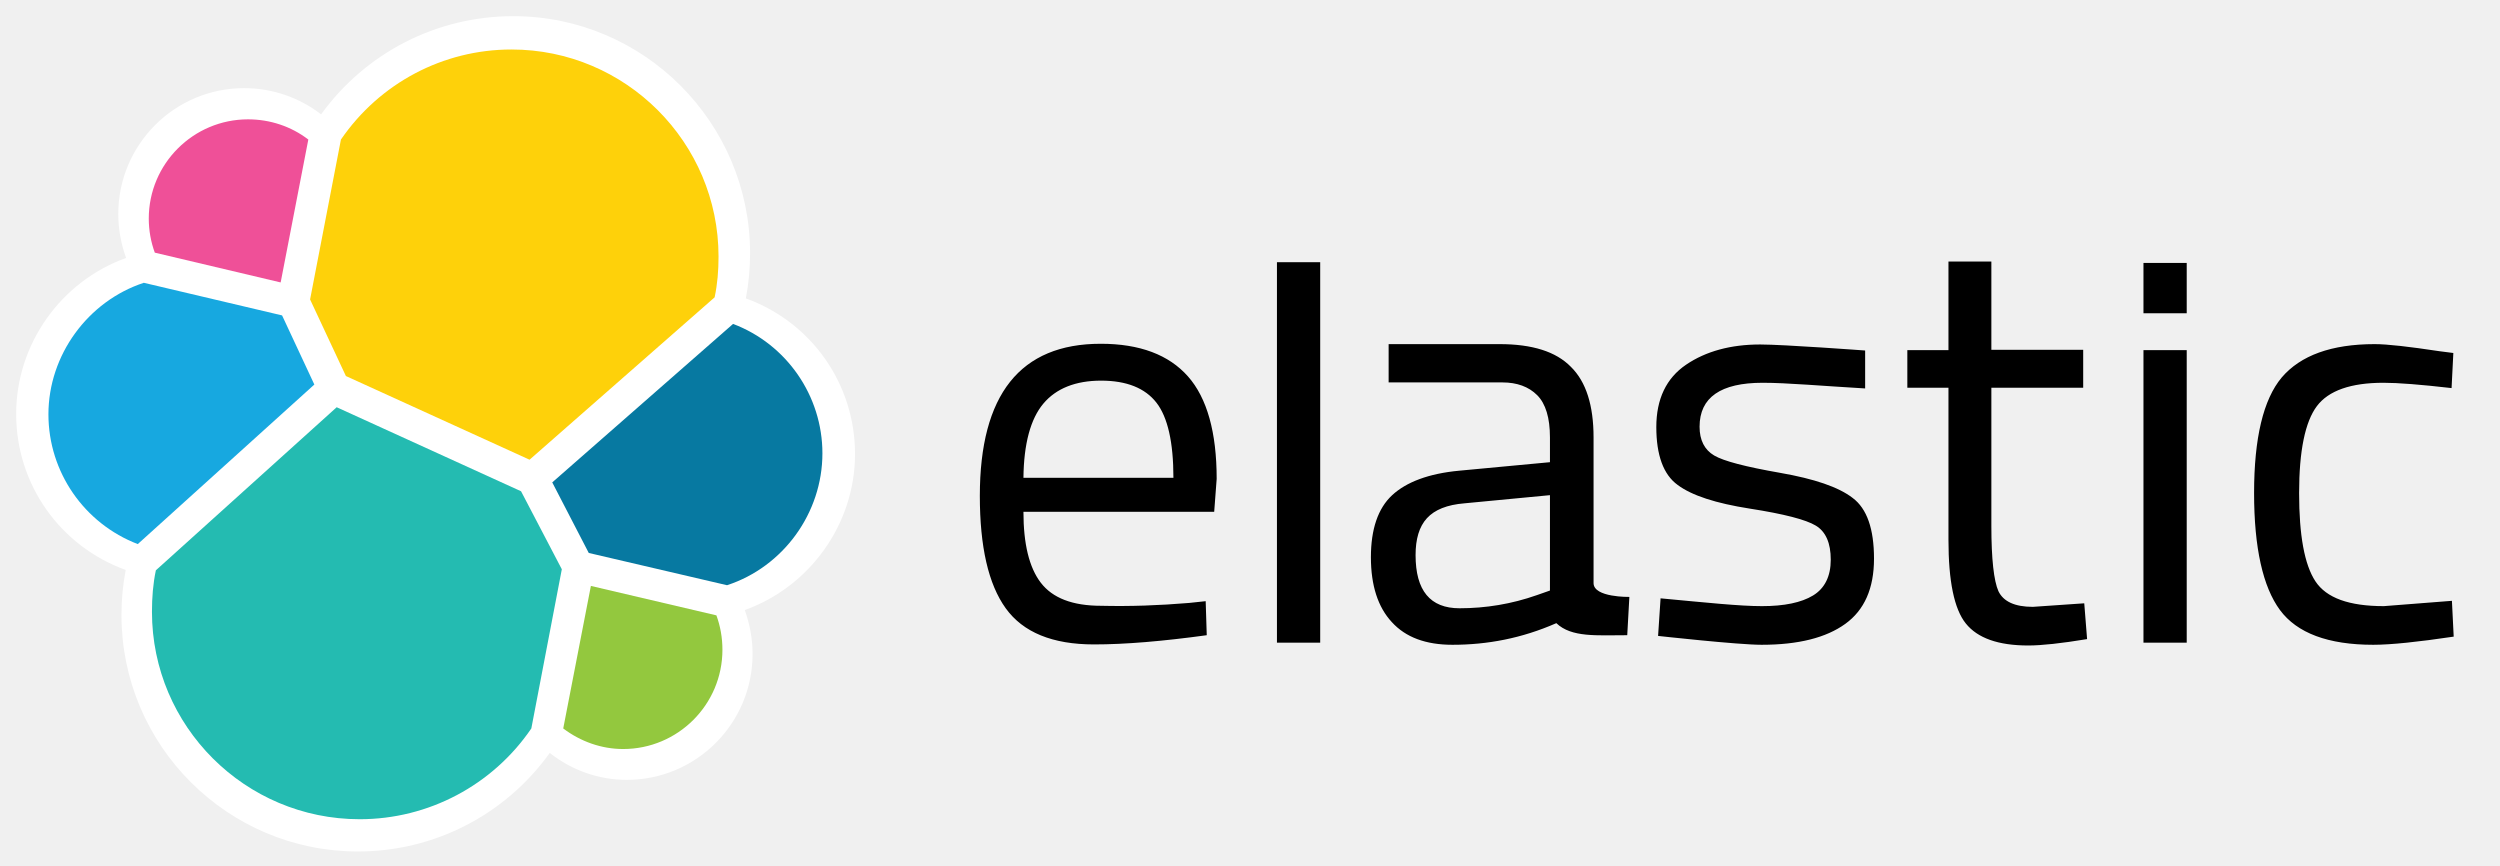
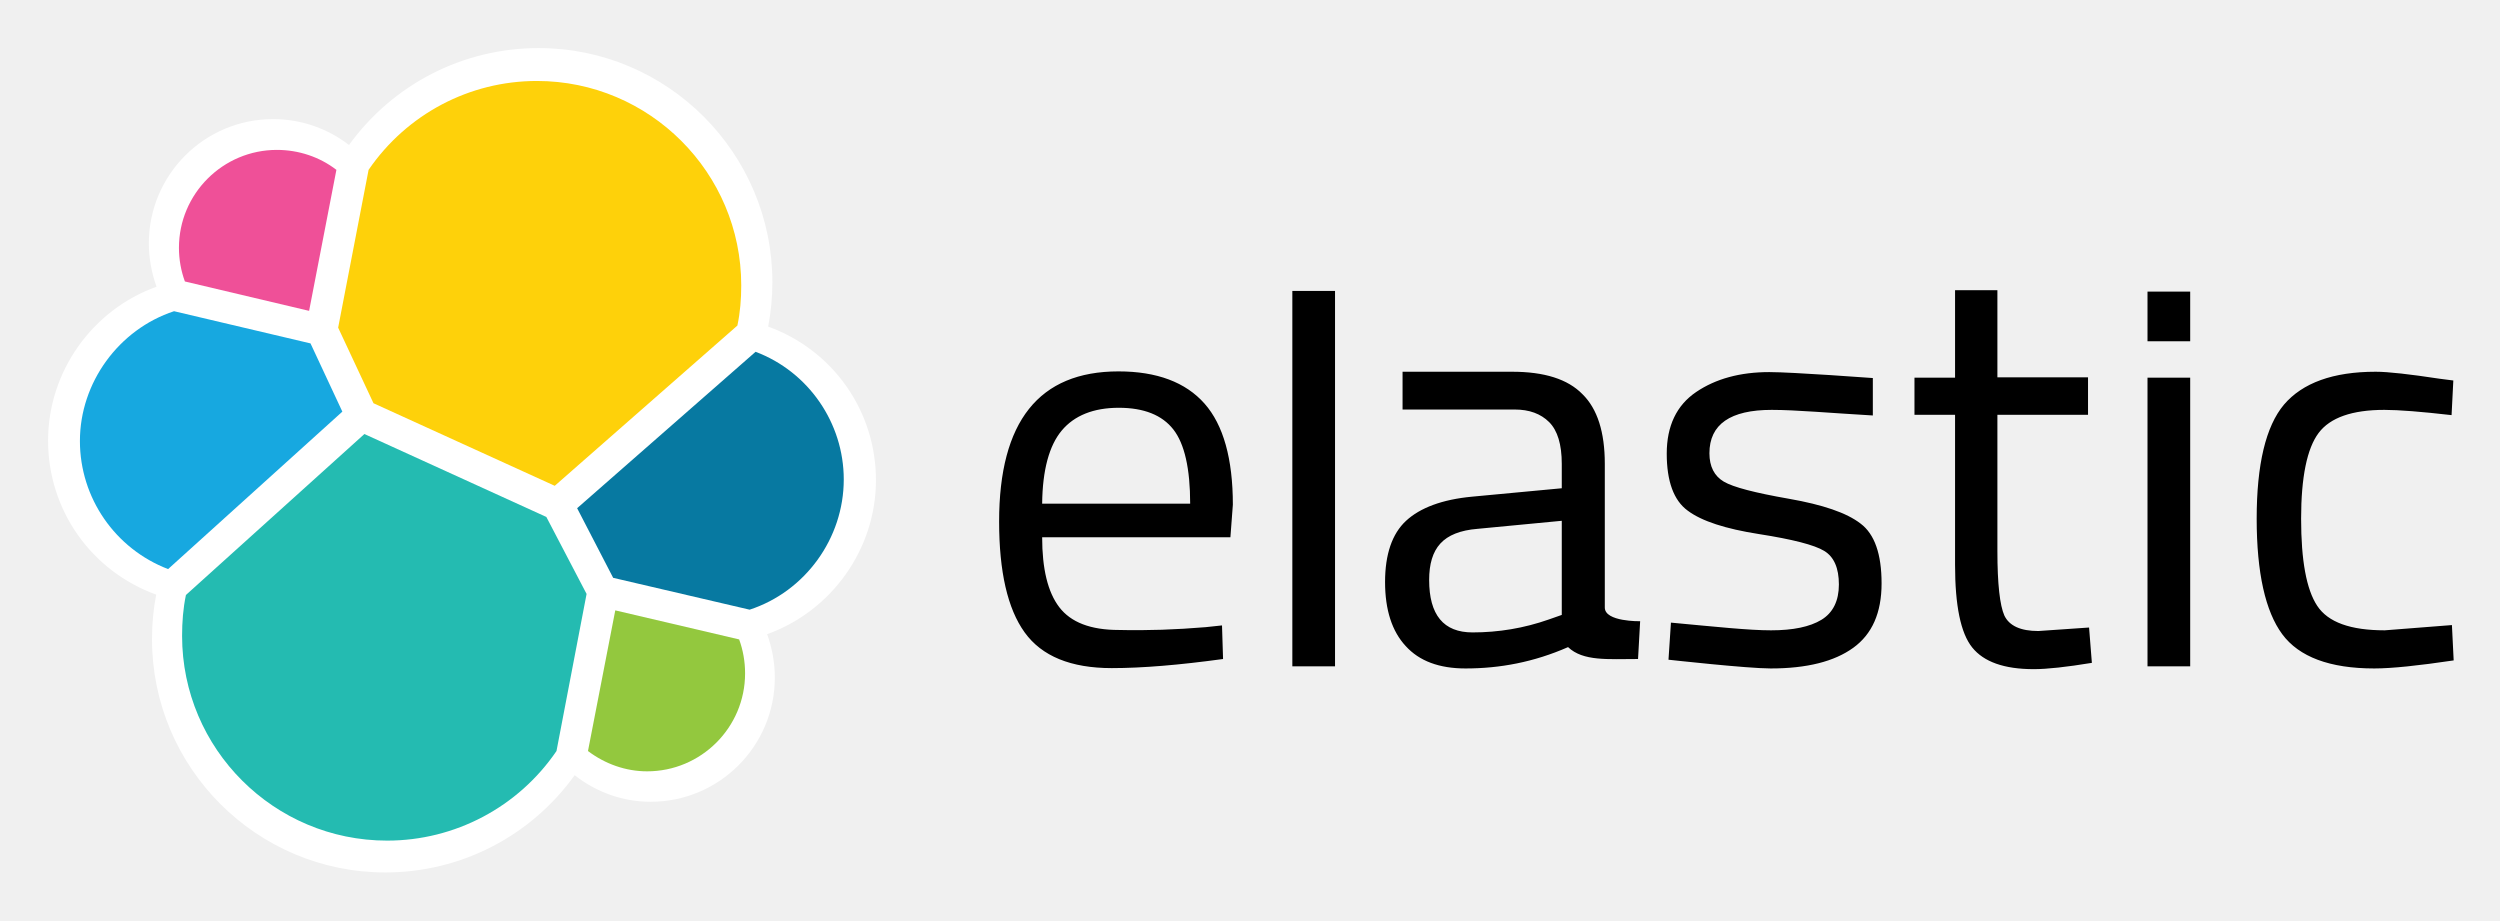
- <svg xmlns="http://www.w3.org/2000/svg" role="img" viewBox="-4.56 -4.56 705.12 244.12">
+ <svg xmlns="http://www.w3.org/2000/svg" role="img" viewBox="-13.74 -13.74 714.48 262.98">
  <style>svg {enable-background:new 0 0 687.5 235.7}</style>
+   <path fill="#fff" d="M236.6 123.5c0-19.8-12.3-37.2-30.8-43.9.8-4.2 1.2-8.4 1.2-12.7C207 30 177 0 140.2 0 118.6 0 98.6 10.3 86 27.7c-6.2-4.8-13.8-7.4-21.7-7.4-19.6 0-35.5 15.9-35.5 35.5 0 4.3.8 8.5 2.2 12.4-18.4 6.6-31 24.3-31 44 0 19.9 12.4 37.3 30.9 44-.8 4.1-1.2 8.4-1.2 12.7 0 36.8 29.9 66.7 66.7 66.7 21.6 0 41.6-10.4 54.1-27.8 6.2 4.9 13.8 7.6 21.7 7.6 19.6 0 35.5-15.9 35.5-35.5 0-4.3-.8-8.5-2.2-12.4 18.4-6.6 31.1-24.3 31.1-44" />
+   <path fill="#fed10a" d="M93 101.5l51.8 23.6L197 79.3c.8-3.8 1.1-7.5 1.1-11.5 0-32.2-26.2-58.4-58.4-58.4-19.3 0-37.2 9.5-48.1 25.4l-8.7 45.1L93 101.5z" />
+   <path fill="#24bbb1" d="M39.4 156.3c-.8 3.8-1.1 7.7-1.1 11.7 0 32.3 26.3 58.5 58.6 58.5 19.4 0 37.5-9.6 48.4-25.6l8.6-44.9-11.5-22-52-23.7-51 46z" />
+   <path fill="#ef5098" d="M39.1 66.7l35.5 8.4 7.8-40.3c-4.8-3.7-10.8-5.7-17-5.7-15.4 0-28 12.5-28 28 0 3.3.6 6.6 1.7 9.6" />
+   <path fill="#17a8e0" d="M36 75.2C20.2 80.4 9.1 95.6 9.1 112.3c0 16.3 10.1 30.8 25.2 36.6l49.8-45L75 84.4l-39-9.2z" />
+   <path fill="#93c83e" d="M154.3 200.9c4.9 3.7 10.8 5.8 16.9 5.8 15.4 0 28-12.5 28-28 0-3.4-.6-6.7-1.7-9.7l-35.4-8.3-7.8 40.2z" />
+   <path fill="#0779a1" d="M161.5 151.4l39 9.1c15.9-5.2 26.9-20.4 26.9-37.2 0-16.2-10.1-30.8-25.2-36.5l-51 44.7 10.3 19.9z" />
  <g>
-     <g>
-       <path fill="#fff" d="M236.6 123.5c0-19.8-12.3-37.2-30.8-43.9.8-4.2 1.2-8.4 1.2-12.7C207 30 177 0 140.2 0 118.6 0 98.6 10.3 86 27.7c-6.2-4.8-13.8-7.4-21.7-7.4-19.6 0-35.5 15.9-35.5 35.5 0 4.3.8 8.5 2.2 12.4-18.4 6.6-31 24.3-31 44 0 19.9 12.4 37.3 30.9 44-.8 4.1-1.2 8.4-1.2 12.7 0 36.8 29.9 66.7 66.7 66.7 21.6 0 41.6-10.4 54.1-27.8 6.2 4.9 13.8 7.6 21.7 7.6 19.6 0 35.5-15.9 35.5-35.5 0-4.3-.8-8.5-2.2-12.4 18.4-6.6 31.1-24.3 31.1-44" />
-       <path fill="#fed10a" d="M93 101.5l51.8 23.6L197 79.3c.8-3.8 1.1-7.5 1.1-11.5 0-32.2-26.2-58.4-58.4-58.4-19.3 0-37.2 9.5-48.1 25.4l-8.7 45.1L93 101.5z" />
-       <path fill="#24bbb1" d="M39.4 156.3c-.8 3.8-1.1 7.7-1.1 11.7 0 32.3 26.3 58.5 58.6 58.5 19.4 0 37.5-9.6 48.4-25.6l8.6-44.9-11.5-22-52-23.7-51 46z" />
-       <path fill="#ef5098" d="M39.1 66.7l35.5 8.4 7.8-40.3c-4.8-3.7-10.8-5.7-17-5.7-15.4 0-28 12.5-28 28 0 3.3.6 6.6 1.7 9.6" />
-       <path fill="#17a8e0" d="M36 75.2C20.2 80.4 9.1 95.6 9.1 112.3c0 16.3 10.1 30.8 25.2 36.6l49.8-45L75 84.4l-39-9.2z" />
-       <path fill="#93c83e" d="M154.3 200.9c4.9 3.7 10.8 5.8 16.9 5.8 15.4 0 28-12.5 28-28 0-3.4-.6-6.7-1.7-9.7l-35.4-8.3-7.8 40.2z" />
-       <path fill="#0779a1" d="M161.5 151.4l39 9.1c15.9-5.2 26.9-20.4 26.9-37.2 0-16.2-10.1-30.8-25.2-36.5l-51 44.7 10.3 19.9z" />
-     </g>
-     <g>
-       <path d="M330.8 165.5l4.7-.5.3 9.6c-12.4 1.7-23 2.6-31.8 2.6-11.7 0-20-3.4-24.9-10.2-4.9-6.8-7.3-17.4-7.3-31.7 0-28.6 11.4-42.9 34.1-42.9 11 0 19.2 3.1 24.6 9.2 5.4 6.1 8.1 15.8 8.1 28.9l-.7 9.3h-53.8c0 9 1.6 15.7 4.9 20 3.3 4.3 8.9 6.5 17 6.5 8.2.2 16.4-.1 24.8-.8zm-4.4-35.3c0-10-1.6-17.1-4.8-21.2-3.2-4.1-8.4-6.2-15.6-6.2-7.2 0-12.7 2.2-16.3 6.5-3.6 4.3-5.5 11.3-5.6 20.9h42.3zm29.2 46.5V69.4h12.2v107.3h-12.2zm89.3-57.9v41.1c0 4.1 10.1 3.9 10.1 3.9l-.6 10.8c-8.6 0-15.7.7-20-3.4-9.8 4.3-19.5 6.1-29.3 6.1-7.5 0-13.2-2.1-17.1-6.4-3.9-4.2-5.9-10.3-5.9-18.3 0-7.9 2-13.8 6-17.5 4-3.7 10.3-6.1 18.9-6.9l25.6-2.4v-7c0-5.5-1.2-9.5-3.6-11.9-2.4-2.4-5.7-3.6-9.8-3.6h-32.1V92.5h31.3c9.2 0 15.9 2.1 20.1 6.4 4.3 4.2 6.4 10.9 6.4 19.9zM394.7 152c0 10 4.1 15 12.4 15 7.4 0 14.7-1.2 21.8-3.7l3.7-1.3v-26.9l-24.1 2.3c-4.9.4-8.4 1.8-10.6 4.2-2.2 2.4-3.2 5.9-3.2 10.4zm97.9-48.6c-11.8 0-17.8 4.1-17.8 12.4 0 3.8 1.4 6.5 4.1 8.1 2.7 1.6 8.9 3.2 18.6 4.9 9.7 1.7 16.5 4 20.5 7.1 4 3 6 8.7 6 17.1 0 8.4-2.7 14.5-8.1 18.4-5.4 3.9-13.2 5.9-23.6 5.9-6.7 0-29.2-2.5-29.2-2.5l.7-10.6c12.9 1.2 22.3 2.2 28.6 2.2 6.3 0 11.1-1 14.4-3 3.3-2 5-5.4 5-10.1 0-4.7-1.4-7.9-4.2-9.6-2.8-1.7-9-3.3-18.6-4.8-9.6-1.5-16.4-3.7-20.4-6.7-4-2.9-6-8.4-6-16.3s2.8-13.8 8.4-17.6c5.6-3.8 12.6-5.7 20.9-5.7 6.6 0 29.6 1.7 29.6 1.7V105c-12.1-.7-22-1.6-28.9-1.6zm90.4 1.4h-25.9v39c0 9.3.7 15.5 2 18.4 1.4 2.9 4.6 4.4 9.7 4.4l14.5-1 .8 10.1c-7.3 1.2-12.8 1.8-16.6 1.8-8.5 0-14.3-2.1-17.6-6.2-3.3-4.1-4.9-12-4.9-23.6v-42.9h-11.6V94.2H545v-25h12.1v24.9H583v10.7zm17-21.1V69.6h12.2v14.2H600zm0 93V94.2h12.2v82.5H600zm65.2-84.2c3.6 0 9.7.7 18.3 2l3.9.5-.5 9.9c-8.7-1-15.1-1.5-19.2-1.5-9.2 0-15.5 2.2-18.8 6.6-3.3 4.4-5 12.6-5 24.5s1.5 20.2 4.6 24.9c3.1 4.7 9.5 7 19.3 7l19.2-1.5.5 10.1c-10.1 1.5-17.7 2.3-22.7 2.3-12.7 0-21.5-3.3-26.3-9.8-4.8-6.5-7.3-17.5-7.3-33s2.6-26.4 7.8-32.6c5.3-6.2 14-9.4 26.2-9.4z" />
-     </g>
+     <path d="M330.8 165.5l4.7-.5.3 9.6c-12.4 1.7-23 2.6-31.8 2.6-11.7 0-20-3.4-24.9-10.2-4.9-6.8-7.3-17.4-7.3-31.7 0-28.6 11.4-42.9 34.1-42.9 11 0 19.2 3.1 24.6 9.2 5.4 6.1 8.1 15.8 8.1 28.9l-.7 9.3h-53.8c0 9 1.6 15.7 4.9 20 3.3 4.3 8.9 6.5 17 6.5 8.2.2 16.4-.1 24.8-.8zm-4.4-35.3c0-10-1.6-17.1-4.8-21.2-3.2-4.1-8.4-6.2-15.6-6.2-7.2 0-12.7 2.2-16.3 6.5-3.6 4.3-5.5 11.3-5.6 20.9h42.3zm29.2 46.5V69.4h12.2v107.3h-12.2zm89.3-57.9v41.1c0 4.1 10.1 3.9 10.1 3.9l-.6 10.8c-8.6 0-15.7.7-20-3.4-9.8 4.3-19.5 6.1-29.3 6.1-7.5 0-13.2-2.1-17.1-6.4-3.9-4.2-5.9-10.3-5.9-18.3 0-7.9 2-13.8 6-17.5 4-3.7 10.3-6.1 18.9-6.9l25.6-2.4v-7c0-5.5-1.2-9.5-3.6-11.9-2.4-2.4-5.7-3.6-9.8-3.6h-32.1V92.5h31.3c9.2 0 15.9 2.1 20.1 6.4 4.3 4.2 6.4 10.9 6.4 19.9zM394.7 152c0 10 4.1 15 12.4 15 7.4 0 14.7-1.2 21.8-3.7l3.7-1.3v-26.9l-24.1 2.3c-4.9.4-8.4 1.8-10.6 4.2-2.2 2.4-3.2 5.9-3.2 10.4zm97.9-48.6c-11.8 0-17.8 4.1-17.8 12.4 0 3.8 1.4 6.5 4.1 8.1 2.7 1.6 8.9 3.2 18.6 4.9 9.7 1.7 16.5 4 20.5 7.1 4 3 6 8.7 6 17.1 0 8.4-2.7 14.5-8.1 18.4-5.4 3.9-13.2 5.9-23.6 5.9-6.7 0-29.2-2.5-29.2-2.5l.7-10.6c12.9 1.2 22.3 2.2 28.6 2.2 6.3 0 11.1-1 14.4-3 3.3-2 5-5.4 5-10.1 0-4.7-1.4-7.9-4.2-9.6-2.8-1.7-9-3.3-18.6-4.8-9.6-1.5-16.4-3.7-20.4-6.7-4-2.9-6-8.4-6-16.3s2.8-13.8 8.4-17.6c5.6-3.8 12.6-5.7 20.9-5.7 6.6 0 29.6 1.7 29.6 1.7V105c-12.1-.7-22-1.6-28.9-1.6zm90.4 1.4h-25.9v39c0 9.3.7 15.5 2 18.4 1.4 2.9 4.6 4.4 9.7 4.4l14.5-1 .8 10.1c-7.3 1.2-12.8 1.8-16.6 1.8-8.5 0-14.3-2.1-17.6-6.2-3.3-4.1-4.9-12-4.9-23.6v-42.9h-11.6V94.2H545v-25h12.1v24.9H583v10.7zm17-21.1V69.6h12.2v14.2H600zm0 93V94.2h12.2v82.5H600zm65.2-84.2c3.6 0 9.7.7 18.3 2l3.9.5-.5 9.9c-8.7-1-15.1-1.5-19.2-1.5-9.2 0-15.5 2.2-18.8 6.6-3.3 4.4-5 12.6-5 24.5s1.5 20.2 4.6 24.9c3.1 4.7 9.5 7 19.3 7l19.2-1.5.5 10.1c-10.1 1.5-17.7 2.3-22.7 2.3-12.7 0-21.5-3.3-26.3-9.8-4.8-6.5-7.3-17.5-7.3-33s2.6-26.4 7.8-32.6c5.3-6.2 14-9.4 26.2-9.4z" />
  </g>
</svg>
